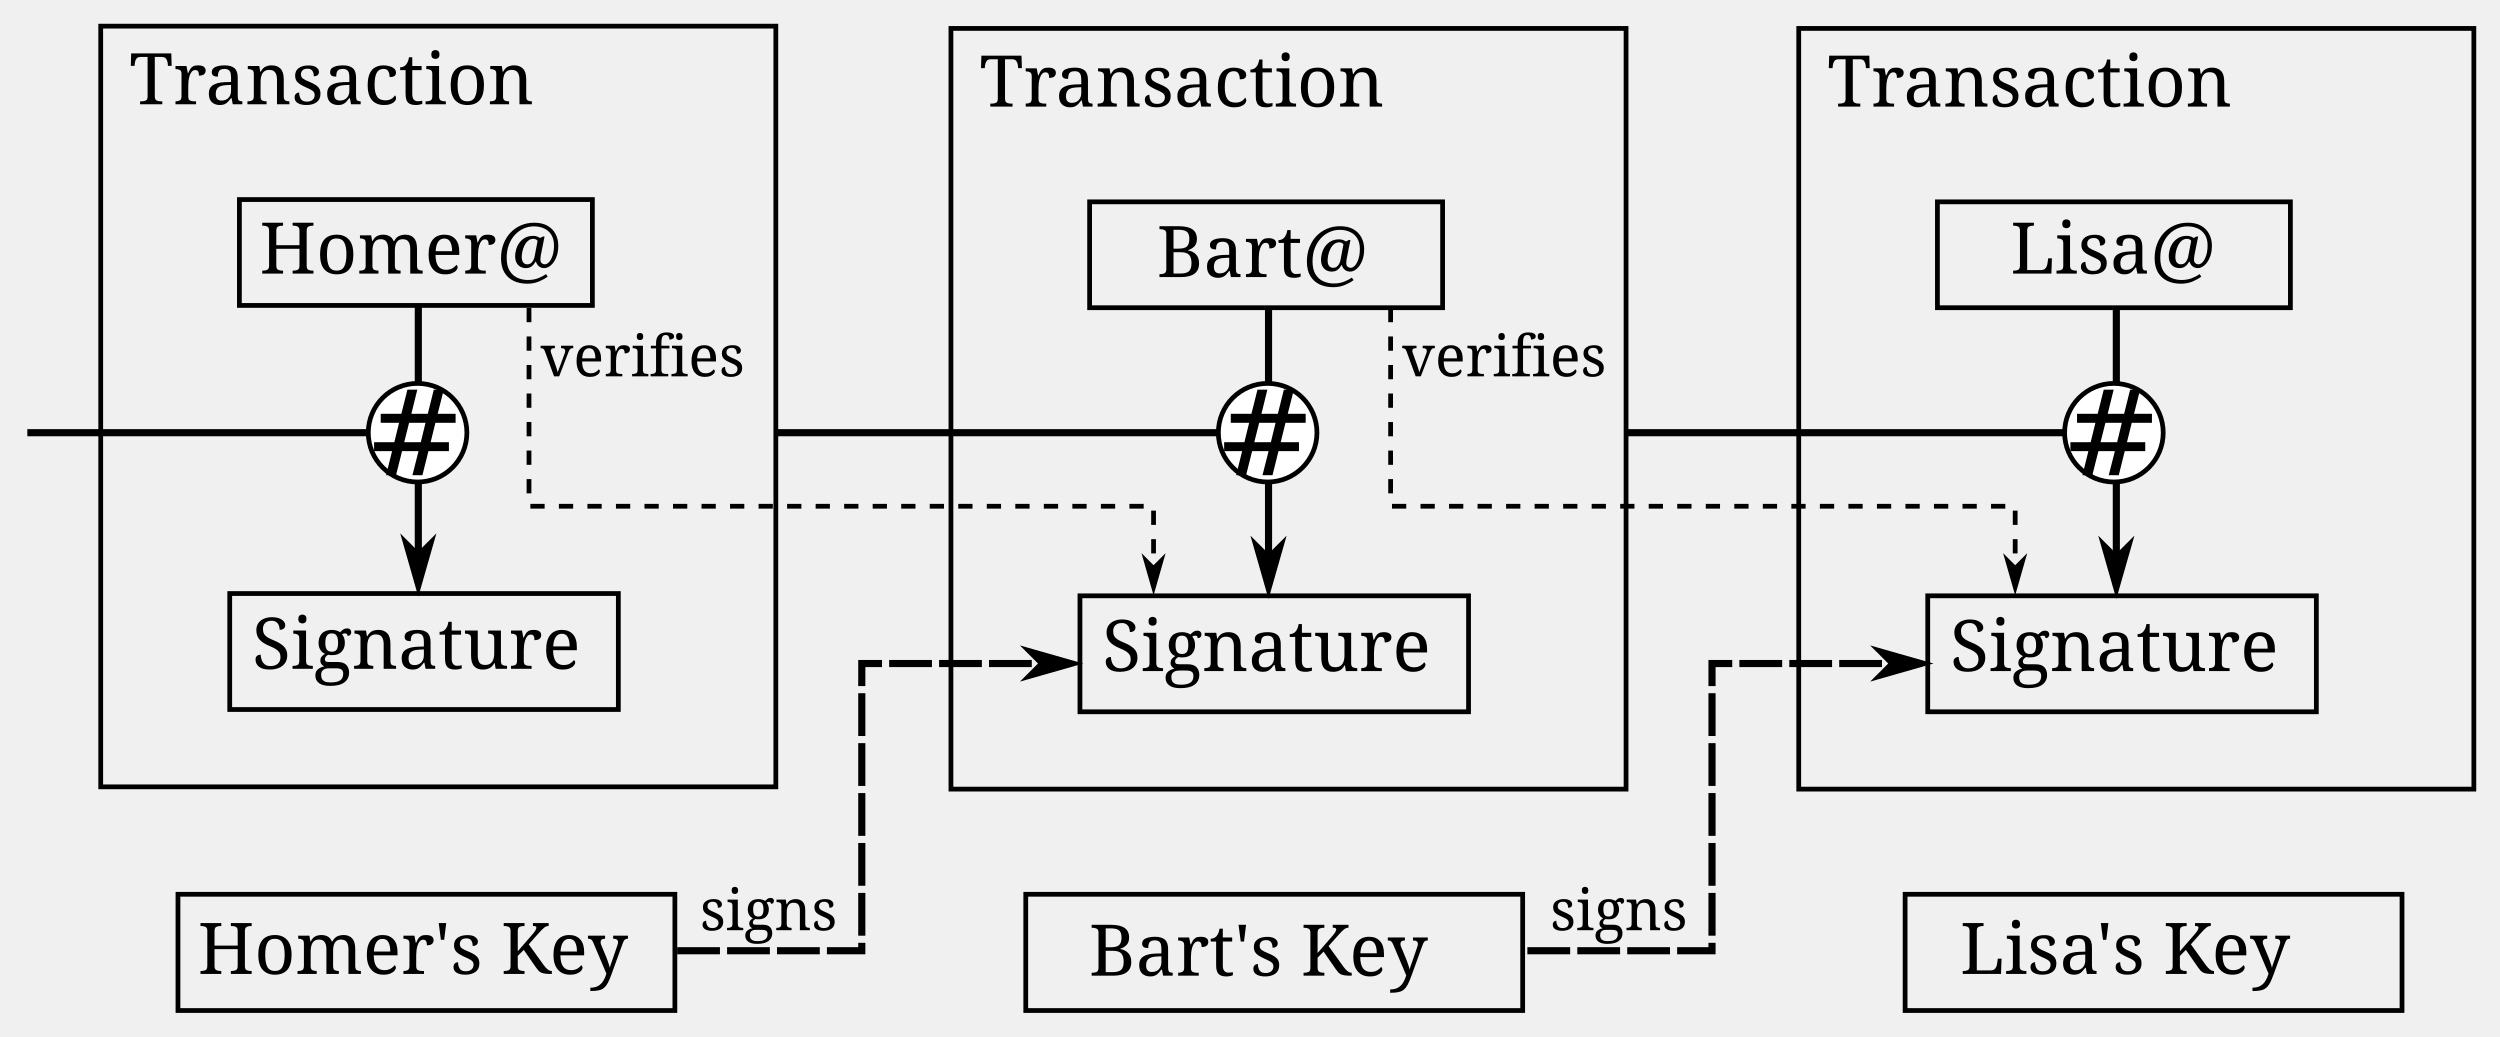
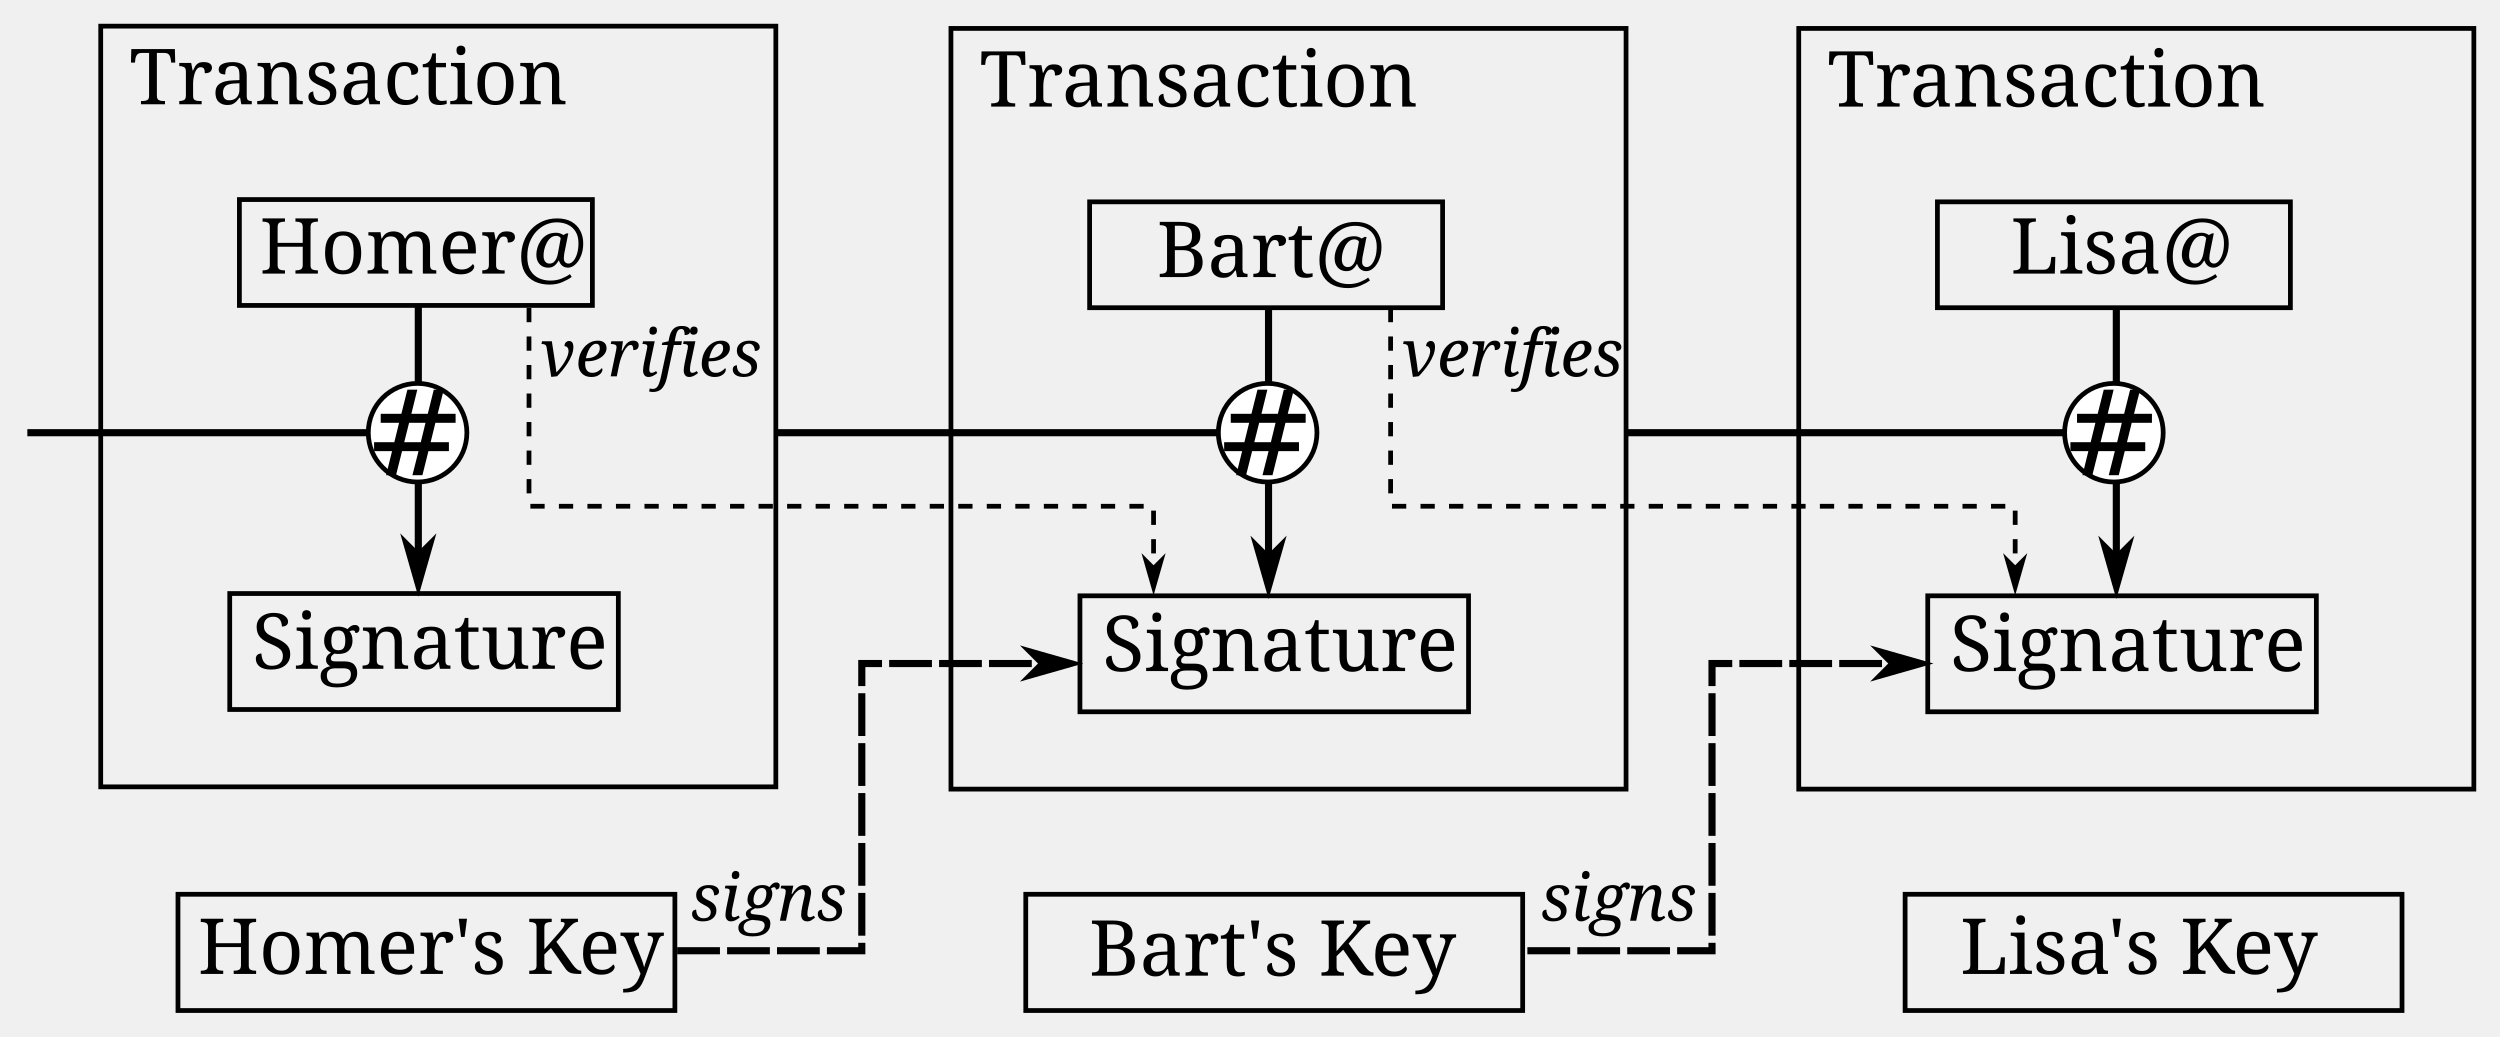
<svg xmlns="http://www.w3.org/2000/svg" width="525.84" height="218.05" id="svg7548" version="1.1">
  <defs id="defs7550">
    <marker orient="auto" refY="0.0" refX="0.0" id="Arrow1Mstart" style="overflow:visible">
      <path id="path3929" d="M 0.0,0.0 L 5.0,-5.0 L -12.5,0.0 L 5.0,5.0 L 0.0,0.0 z " style="fill-rule:evenodd;stroke:#000000;stroke-width:1.0pt" transform="scale(0.4) translate(10,0)" />
    </marker>
    <marker orient="auto" refY="0" refX="0" id="Arrow1Mend-8" style="overflow:visible">
      <path id="path3932-1" d="M 0,0 5,-5 -12.5,0 5,5 0,0 z" style="fill-rule:evenodd;stroke:#000000;stroke-width:1pt" transform="matrix(-0.4,0,0,-0.4,-4,0)" />
    </marker>
    <marker orient="auto" refY="0" refX="0" id="marker7437" style="overflow:visible">
      <path id="path7439" d="M 0,0 5,-5 -12.5,0 5,5 0,0 z" style="fill-rule:evenodd;stroke:#000000;stroke-width:1pt" transform="matrix(-0.4,0,0,-0.4,-4,0)" />
    </marker>
    <marker orient="auto" refY="0" refX="0" id="marker7441" style="overflow:visible">
      <path id="path7443" d="M 0,0 5,-5 -12.5,0 5,5 0,0 z" style="fill-rule:evenodd;stroke:#000000;stroke-width:1pt" transform="matrix(-0.4,0,0,-0.4,-4,0)" />
    </marker>
    <marker orient="auto" refY="0" refX="0" id="marker7445" style="overflow:visible">
      <path id="path7447" d="M 0,0 5,-5 -12.5,0 5,5 0,0 z" style="fill-rule:evenodd;stroke:#000000;stroke-width:1pt" transform="matrix(-0.4,0,0,-0.4,-4,0)" />
    </marker>
    <marker orient="auto" refY="0" refX="0" id="Arrow1Sstart" style="overflow:visible">
      <path id="path3935" d="M 0,0 5,-5 -12.5,0 5,5 0,0 z" style="fill-rule:evenodd;stroke:#000000;stroke-width:1pt" transform="matrix(0.2,0,0,0.2,1.2,0)" />
    </marker>
    <marker orient="auto" refY="0" refX="0" id="marker7451" style="overflow:visible">
      <path id="path7453" d="M 0,0 5,-5 -12.5,0 5,5 0,0 z" style="fill-rule:evenodd;stroke:#000000;stroke-width:1pt" transform="matrix(0.2,0,0,0.2,1.2,0)" />
    </marker>
    <marker orient="auto" refY="0" refX="0" id="marker7455" style="overflow:visible">
      <path id="path7457" d="M 0,0 5,-5 -12.5,0 5,5 0,0 z" style="fill-rule:evenodd;stroke:#000000;stroke-width:1pt" transform="matrix(0.2,0,0,0.2,1.2,0)" />
    </marker>
  </defs>
  <g id="layer1" transform="translate(-115.9295,-311.9086)">
    <rect y="317.888" x="315.947" height="160" width="142" id="rect5306" style="color:#000000;display:inline;overflow:visible;visibility:visible;fill:none;stroke:#000000;stroke-width:1px;stroke-linecap:butt;stroke-linejoin:miter;stroke-miterlimit:4;stroke-dasharray:none;stroke-dashoffset:0;stroke-opacity:1;marker:none;enable-background:accumulate" />
-     <text id="text5308" y="334.323" x="321.975" style="font-style:normal;font-weight:normal;font-size:15px;line-height:125%;font-family:serif;letter-spacing:0px;word-spacing:0px;fill:#000000;fill-opacity:1;stroke:none;-inkscape-font-specification:serif;font-stretch:normal;font-variant:normal;" xml:space="preserve">
+     <text id="text5308" y="334.323" x="321.975" style="font-style:normal;font-weight:normal;font-size:16.25px;line-height:125%;font-family:Georgia, Georgia1, serif;letter-spacing:0px;word-spacing:0px;fill:#000000;fill-opacity:1;stroke:none;-inkscape-font-specification:'Georgia, Georgia1, serif';font-stretch:normal;font-variant:normal;" xml:space="preserve">
      <tspan y="334.323" x="321.975" id="tspan5310">Transaction</tspan>
    </text>
-     <text xml:space="preserve" style="font-style:normal;font-weight:normal;font-size:15px;line-height:125%;font-family:serif;letter-spacing:0px;word-spacing:0px;fill:#000000;fill-opacity:1;stroke:none;-inkscape-font-specification:serif;font-stretch:normal;font-variant:normal;" x="347.788" y="453.064" id="text3896-6">
+     <text xml:space="preserve" style="font-style:normal;font-weight:normal;font-size:16.25px;line-height:125%;font-family:Georgia, Georgia1, serif;letter-spacing:0px;word-spacing:0px;fill:#000000;fill-opacity:1;stroke:none;-inkscape-font-specification:'Georgia, Georgia1, serif';font-stretch:normal;font-variant:normal;" x="347.788" y="453.064" id="text3896-6">
      <tspan id="tspan3898-5" x="347.788" y="453.064">Signature</tspan>
    </text>
    <rect style="color:#000000;display:inline;overflow:visible;visibility:visible;fill:none;stroke:#000000;stroke-width:1px;stroke-linecap:butt;stroke-linejoin:miter;stroke-miterlimit:4;stroke-dasharray:none;stroke-dashoffset:0;stroke-opacity:1;marker:none;enable-background:accumulate" id="rect3900-5" width="81.737" height="24.393" x="343.081" y="437.23" />
    <path style="fill:none;stroke:#000000;stroke-width:1.5;stroke-linecap:butt;stroke-linejoin:miter;stroke-miterlimit:4;stroke-opacity:1;stroke-dasharray:none;marker-start:url(#Arrow1Mstart);marker-mid:none;marker-end:none" d="m 382.747,434.942 0,-58.311" id="path5353" />
    <rect style="color:#000000;display:inline;overflow:visible;visibility:visible;fill:none;stroke:#000000;stroke-width:1px;stroke-linecap:butt;stroke-linejoin:miter;stroke-miterlimit:4;stroke-dasharray:none;stroke-dashoffset:0;stroke-opacity:1;marker:none;enable-background:accumulate" id="rect5351" width="74.245" height="22.269" x="345.116" y="354.363" />
-     <text id="text3093" y="370.191" x="359.245" style="font-style:normal;font-weight:normal;font-size:15px;line-height:125%;font-family:serif;letter-spacing:0px;word-spacing:0px;fill:#000000;fill-opacity:1;stroke:none;-inkscape-font-specification:serif;font-stretch:normal;font-variant:normal;" xml:space="preserve">
+     <text id="text3093" y="370.191" x="359.245" style="font-style:normal;font-weight:normal;font-size:16.25px;line-height:125%;font-family:Georgia, Georgia1, serif;letter-spacing:0px;word-spacing:0px;fill:#000000;fill-opacity:1;stroke:none;-inkscape-font-specification:'Georgia, Georgia1, serif';font-stretch:normal;font-variant:normal;" xml:space="preserve">
      <tspan y="370.191" x="359.245" id="tspan3095">Bart@</tspan>
    </text>
    <rect style="color:#000000;display:inline;overflow:visible;visibility:visible;fill:none;stroke:#000000;stroke-width:1px;stroke-linecap:butt;stroke-linejoin:miter;stroke-miterlimit:4;stroke-dasharray:none;stroke-dashoffset:0;stroke-opacity:1;marker:none;enable-background:accumulate" id="rect6115" width="104.518" height="24.451" x="153.363" y="500.007" />
-     <text id="text3101" y="516.767" x="157.536" style="font-style:normal;font-variant:normal;font-weight:normal;font-stretch:normal;font-size:15px;line-height:125%;font-family:serif;-inkscape-font-specification:serif;letter-spacing:0px;word-spacing:0px;fill:#000000;fill-opacity:1;stroke:none" xml:space="preserve">
+     <text id="text3101" y="516.767" x="157.536" style="font-style:normal;font-variant:normal;font-weight:normal;font-stretch:normal;font-size:16.25px;line-height:125%;font-family:Georgia, Georgia1, serif;-inkscape-font-specification:'Georgia, Georgia1, serif';letter-spacing:0px;word-spacing:0px;fill:#000000;fill-opacity:1;stroke:none;" xml:space="preserve">
      <tspan y="516.767" x="157.536" id="tspan3103">Homer's Key</tspan>
    </text>
    <rect style="color:#000000;display:inline;overflow:visible;visibility:visible;fill:none;stroke:#000000;stroke-width:1px;stroke-linecap:butt;stroke-linejoin:miter;stroke-miterlimit:4;stroke-dasharray:none;stroke-dashoffset:0;stroke-opacity:1;marker:none;enable-background:accumulate" id="rect6165" width="142" height="160" x="137.115" y="317.409" />
-     <text xml:space="preserve" style="font-style:normal;font-weight:normal;font-size:15px;line-height:125%;font-family:serif;letter-spacing:0px;word-spacing:0px;fill:#000000;fill-opacity:1;stroke:none;-inkscape-font-specification:serif;font-stretch:normal;font-variant:normal;" x="143.143" y="333.844" id="text6167">
+     <text xml:space="preserve" style="font-style:normal;font-weight:normal;font-size:16.25px;line-height:125%;font-family:Georgia, Georgia1, serif;letter-spacing:0px;word-spacing:0px;fill:#000000;fill-opacity:1;stroke:none;-inkscape-font-specification:'Georgia, Georgia1, serif';font-stretch:normal;font-variant:normal;" x="143.143" y="333.844" id="text6167">
      <tspan id="tspan6169" x="143.143" y="333.844">Transaction</tspan>
    </text>
-     <text id="text6173" y="452.584" x="168.957" style="font-style:normal;font-weight:normal;font-size:15px;line-height:125%;font-family:serif;letter-spacing:0px;word-spacing:0px;fill:#000000;fill-opacity:1;stroke:none;-inkscape-font-specification:serif;font-stretch:normal;font-variant:normal;" xml:space="preserve">
+     <text id="text6173" y="452.584" x="168.957" style="font-style:normal;font-weight:normal;font-size:16.25px;line-height:125%;font-family:Georgia, Georgia1, serif;letter-spacing:0px;word-spacing:0px;fill:#000000;fill-opacity:1;stroke:none;-inkscape-font-specification:'Georgia, Georgia1, serif';font-stretch:normal;font-variant:normal;" xml:space="preserve">
      <tspan y="452.584" x="168.957" id="tspan6175">Signature</tspan>
    </text>
    <rect y="436.75" x="164.25" height="24.393" width="81.737" id="rect6177" style="color:#000000;display:inline;overflow:visible;visibility:visible;fill:none;stroke:#000000;stroke-width:1px;stroke-linecap:butt;stroke-linejoin:miter;stroke-miterlimit:4;stroke-dasharray:none;stroke-dashoffset:0;stroke-opacity:1;marker:none;enable-background:accumulate" />
    <path id="path6179" d="m 203.915,434.463 0,-58.311" style="fill:none;stroke:#000000;stroke-width:1.5;stroke-linecap:butt;stroke-linejoin:miter;stroke-miterlimit:4;stroke-opacity:1;stroke-dasharray:none;marker-start:url(#Arrow1Mstart);marker-mid:none;marker-end:none" />
    <rect y="353.883" x="166.284" height="22.269" width="74.245" id="rect6191" style="color:#000000;display:inline;overflow:visible;visibility:visible;fill:none;stroke:#000000;stroke-width:1px;stroke-linecap:butt;stroke-linejoin:miter;stroke-miterlimit:4;stroke-dasharray:none;stroke-dashoffset:0;stroke-opacity:1;marker:none;enable-background:accumulate" />
-     <text id="text3089" y="369.458" x="170.529" style="font-style:normal;font-weight:normal;font-size:15px;line-height:125%;font-family:serif;letter-spacing:0px;word-spacing:0px;fill:#000000;fill-opacity:1;stroke:none;-inkscape-font-specification:serif;font-stretch:normal;font-variant:normal;" xml:space="preserve">
+     <text id="text3089" y="369.458" x="170.529" style="font-style:normal;font-weight:normal;font-size:16.25px;line-height:125%;font-family:Georgia, Georgia1, serif;letter-spacing:0px;word-spacing:0px;fill:#000000;fill-opacity:1;stroke:none;-inkscape-font-specification:'Georgia, Georgia1, serif';font-stretch:normal;font-variant:normal;" xml:space="preserve">
      <tspan y="369.458" x="170.529" id="tspan3091">Homer@</tspan>
    </text>
    <path style="fill:none;stroke:#000000;stroke-width:1.5;stroke-linecap:butt;stroke-linejoin:miter;stroke-miterlimit:4;stroke-opacity:1;stroke-dasharray:none" d="m 279.476,402.922 96.448,0" id="path6201" />
    <path id="path6203" d="m 121.679,402.922 76.051,0" style="fill:none;stroke:#000000;stroke-width:1.5;stroke-linecap:butt;stroke-linejoin:miter;stroke-miterlimit:4;stroke-opacity:1;stroke-dasharray:none" />
    <rect style="color:#000000;display:inline;overflow:visible;visibility:visible;fill:none;stroke:#000000;stroke-width:1px;stroke-linecap:butt;stroke-linejoin:miter;stroke-miterlimit:4;stroke-dasharray:none;stroke-dashoffset:0;stroke-opacity:1;marker:none;enable-background:accumulate" id="rect6328" width="142" height="160" x="494.269" y="317.888" />
-     <text xml:space="preserve" style="font-style:normal;font-weight:normal;font-size:15px;line-height:125%;font-family:serif;letter-spacing:0px;word-spacing:0px;fill:#000000;fill-opacity:1;stroke:none;-inkscape-font-specification:serif;font-stretch:normal;font-variant:normal;" x="500.297" y="334.323" id="text6330">
+     <text xml:space="preserve" style="font-style:normal;font-weight:normal;font-size:16.25px;line-height:125%;font-family:Georgia, Georgia1, serif;letter-spacing:0px;word-spacing:0px;fill:#000000;fill-opacity:1;stroke:none;-inkscape-font-specification:'Georgia, Georgia1, serif';font-stretch:normal;font-variant:normal;" x="500.297" y="334.323" id="text6330">
      <tspan id="tspan6332" x="500.297" y="334.323">Transaction</tspan>
    </text>
-     <text id="text6336" y="453.064" x="526.111" style="font-style:normal;font-weight:normal;font-size:15px;line-height:125%;font-family:serif;letter-spacing:0px;word-spacing:0px;fill:#000000;fill-opacity:1;stroke:none;-inkscape-font-specification:serif;font-stretch:normal;font-variant:normal;" xml:space="preserve">
+     <text id="text6336" y="453.064" x="526.111" style="font-style:normal;font-weight:normal;font-size:16.25px;line-height:125%;font-family:Georgia, Georgia1, serif;letter-spacing:0px;word-spacing:0px;fill:#000000;fill-opacity:1;stroke:none;-inkscape-font-specification:'Georgia, Georgia1, serif';font-stretch:normal;font-variant:normal;" xml:space="preserve">
      <tspan y="453.064" x="526.111" id="tspan6338">Signature</tspan>
    </text>
    <rect y="437.23" x="521.404" height="24.393" width="81.737" id="rect6340" style="color:#000000;display:inline;overflow:visible;visibility:visible;fill:none;stroke:#000000;stroke-width:1px;stroke-linecap:butt;stroke-linejoin:miter;stroke-miterlimit:4;stroke-dasharray:none;stroke-dashoffset:0;stroke-opacity:1;marker:none;enable-background:accumulate" />
    <path id="path6342" d="m 561.069,434.942 0,-58.311" style="fill:none;stroke:#000000;stroke-width:1.5;stroke-linecap:butt;stroke-linejoin:miter;stroke-miterlimit:4;stroke-opacity:1;stroke-dasharray:none;marker-start:url(#Arrow1Mstart);marker-mid:none;marker-end:none" />
    <rect y="354.363" x="523.438" height="22.269" width="74.245" id="rect6354" style="color:#000000;display:inline;overflow:visible;visibility:visible;fill:none;stroke:#000000;stroke-width:1px;stroke-linecap:butt;stroke-linejoin:miter;stroke-miterlimit:4;stroke-dasharray:none;stroke-dashoffset:0;stroke-opacity:1;marker:none;enable-background:accumulate" />
-     <text id="text3097" y="369.458" x="538.8" style="font-style:normal;font-weight:normal;font-size:15px;line-height:125%;font-family:serif;letter-spacing:0px;word-spacing:0px;fill:#000000;fill-opacity:1;stroke:none;-inkscape-font-specification:serif;font-stretch:normal;font-variant:normal;" xml:space="preserve">
+     <text id="text3097" y="369.458" x="538.8" style="font-style:normal;font-weight:normal;font-size:16.25px;line-height:125%;font-family:Georgia, Georgia1, serif;letter-spacing:0px;word-spacing:0px;fill:#000000;fill-opacity:1;stroke:none;-inkscape-font-specification:'Georgia, Georgia1, serif';font-stretch:normal;font-variant:normal;" xml:space="preserve">
      <tspan y="369.458" x="538.8" id="tspan3099">Lisa@</tspan>
    </text>
    <rect y="500.007" x="331.685" height="24.451" width="104.518" id="rect6366" style="color:#000000;display:inline;overflow:visible;visibility:visible;fill:none;stroke:#000000;stroke-width:1px;stroke-linecap:butt;stroke-linejoin:miter;stroke-miterlimit:4;stroke-dasharray:none;stroke-dashoffset:0;stroke-opacity:1;marker:none;enable-background:accumulate" />
-     <text id="text3105" y="517.133" x="344.985" style="font-style:normal;font-variant:normal;font-weight:normal;font-stretch:normal;font-size:15px;line-height:125%;font-family:serif;-inkscape-font-specification:serif;letter-spacing:0px;word-spacing:0px;fill:#000000;fill-opacity:1;stroke:none" xml:space="preserve">
+     <text id="text3105" y="517.133" x="344.985" style="font-style:normal;font-variant:normal;font-weight:normal;font-stretch:normal;font-size:16.25px;line-height:125%;font-family:Georgia, Georgia1, serif;-inkscape-font-specification:'Georgia, Georgia1, serif';letter-spacing:0px;word-spacing:0px;fill:#000000;fill-opacity:1;stroke:none;" xml:space="preserve">
      <tspan y="517.133" x="344.985" id="tspan3107">Bart's Key</tspan>
    </text>
    <path id="path6378" d="m 457.798,402.922 96.448,0" style="fill:none;stroke:#000000;stroke-width:1.5;stroke-linecap:butt;stroke-linejoin:miter;stroke-miterlimit:4;stroke-opacity:1;stroke-dasharray:none" />
    <path style="fill:none;stroke:#000000;stroke-width:1.5;stroke-linecap:butt;stroke-linejoin:miter;stroke-miterlimit:4;stroke-opacity:1;stroke-dasharray:9, 1.5;stroke-dashoffset:0;marker-end:url(#Arrow1Mend-8)" d="m 258.361,511.882 38.835,0 0,-60.41 43.629,0" id="path6420" />
    <path id="path7182" d="m 437.192,511.882 38.835,0 0,-60.41 43.629,0" style="fill:none;stroke:#000000;stroke-width:1.5;stroke-linecap:butt;stroke-linejoin:miter;stroke-miterlimit:4;stroke-opacity:1;stroke-dasharray:9, 1.5;stroke-dashoffset:0;marker-end:url(#Arrow1Mend-8)" />
-     <text xml:space="preserve" style="font-size:15px;font-style:normal;font-weight:normal;line-height:125%;letter-spacing:0px;word-spacing:0px;fill:#000000;fill-opacity:1;stroke:none;font-family:serif;-inkscape-font-specification:serif;font-stretch:normal;font-variant:normal;" x="263.155" y="507.567" id="text7184">
-       <tspan id="tspan7186" x="263.155" y="507.567" style="font-size:12px;font-style:normal;-inkscape-font-specification:serif;font-family:serif;font-weight:normal;font-stretch:normal;font-variant:normal;">signs</tspan>
+     <text xml:space="preserve" style="font-style:italic;font-variant:normal;font-weight:normal;font-stretch:normal;font-size:13.75px;line-height:125%;font-family:Georgia, Georgia1, serif;-inkscape-font-specification:'Georgia, Georgia1, serif Italic';letter-spacing:0px;word-spacing:0px;fill:#000000;fill-opacity:1;stroke:none" x="261.155" y="505.567" id="text7184">
+       <tspan id="tspan7186" x="261.155" y="505.567" style="font-style:italic;font-variant:normal;font-weight:normal;font-stretch:normal;font-size:13.75px;font-family:Georgia, Georgia1, serif;-inkscape-font-specification:'Georgia, Georgia1, serif Italic'">signs</tspan>
    </text>
-     <text id="text7188" y="507.567" x="441.987" style="font-size:15px;font-style:normal;font-weight:normal;line-height:125%;letter-spacing:0px;word-spacing:0px;fill:#000000;fill-opacity:1;stroke:none;font-family:serif;-inkscape-font-specification:serif;font-stretch:normal;font-variant:normal;" xml:space="preserve">
-       <tspan style="font-size:12px;font-style:normal;-inkscape-font-specification:serif;font-family:serif;font-weight:normal;font-stretch:normal;font-variant:normal;" y="507.567" x="441.987" id="tspan7190">signs</tspan>
+     <text id="text7188" y="505.567" x="439.987" style="font-style:italic;font-variant:normal;font-weight:normal;font-stretch:normal;font-size:13.75px;line-height:125%;font-family:Georgia, Georgia1, serif;-inkscape-font-specification:'Georgia, Georgia1, serif Italic';letter-spacing:0px;word-spacing:0px;fill:#000000;fill-opacity:1;stroke:none" xml:space="preserve">
+       <tspan style="font-style:italic;font-variant:normal;font-weight:normal;font-stretch:normal;font-size:13.75px;font-family:Georgia, Georgia1, serif;-inkscape-font-specification:'Georgia, Georgia1, serif Italic'" y="505.567" x="439.987" id="tspan7190">signs</tspan>
    </text>
    <path style="fill:none;stroke:#000000;stroke-width:1;stroke-linecap:butt;stroke-linejoin:miter;stroke-miterlimit:4;stroke-opacity:1;stroke-dasharray:3, 3;stroke-dashoffset:0;marker-end:url(#Arrow1Mend-8)" d="m 227.197,376.679 0,41.711 131.367,0 0,16.78" id="path7192" />
-     <text id="text7194" y="391.063" x="229.594" style="font-size:15px;font-style:normal;font-weight:normal;line-height:125%;letter-spacing:0px;word-spacing:0px;fill:#000000;fill-opacity:1;stroke:none;font-family:serif;-inkscape-font-specification:serif;font-stretch:normal;font-variant:normal;" xml:space="preserve">
-       <tspan style="font-size:12px;font-style:normal;-inkscape-font-specification:serif;font-family:serif;font-weight:normal;font-stretch:normal;font-variant:normal;" y="391.063" x="229.594" id="tspan7196">verifies</tspan>
+     <text id="text7194" y="391.063" x="229.594" style="font-size:13.75px;font-style:italic;font-weight:normal;line-height:125%;letter-spacing:0px;word-spacing:0px;fill:#000000;fill-opacity:1;stroke:none;font-family:Georgia, Georgia1, serif;-inkscape-font-specification:'Georgia, Georgia1, serif Italic';font-stretch:normal;font-variant:normal;" xml:space="preserve">
+       <tspan style="font-size:13.75px;font-style:italic;-inkscape-font-specification:'Georgia, Georgia1, serif Italic';font-family:Georgia, Georgia1, serif;font-weight:normal;font-stretch:normal;font-variant:normal;" y="391.063" x="229.594" id="tspan7196">verifies</tspan>
    </text>
    <path id="path7388" d="m 408.426,376.679 0,41.711 131.367,0 0,16.78" style="fill:none;stroke:#000000;stroke-width:1;stroke-linecap:butt;stroke-linejoin:miter;stroke-miterlimit:4;stroke-opacity:1;stroke-dasharray:3, 3;stroke-dashoffset:0;marker-end:url(#Arrow1Mend-8)" />
-     <text xml:space="preserve" style="font-size:15px;font-style:normal;font-weight:normal;line-height:125%;letter-spacing:0px;word-spacing:0px;fill:#000000;fill-opacity:1;stroke:none;font-family:serif;-inkscape-font-specification:serif;font-stretch:normal;font-variant:normal;" x="410.823" y="391.063" id="text7390">
-       <tspan id="tspan7392" x="410.823" y="391.063" style="font-size:12px;font-style:normal;-inkscape-font-specification:serif;font-family:serif;font-weight:normal;font-stretch:normal;font-variant:normal;">verifies</tspan>
+     <text xml:space="preserve" style="font-size:13.75px;font-style:italic;font-weight:normal;line-height:125%;letter-spacing:0px;word-spacing:0px;fill:#000000;fill-opacity:1;stroke:none;font-family:Georgia, Georgia1, serif;-inkscape-font-specification:'Georgia, Georgia1, serif Italic';font-stretch:normal;font-variant:normal;" x="410.823" y="391.063" id="text7390">
+       <tspan id="tspan7392" x="410.823" y="391.063" style="font-size:13.75px;font-style:italic;-inkscape-font-specification:'Georgia, Georgia1, serif Italic';font-family:Georgia, Georgia1, serif;font-weight:normal;font-stretch:normal;font-variant:normal;">verifies</tspan>
    </text>
    <rect y="500.007" x="516.643" height="24.451" width="104.518" id="rect7396" style="color:#000000;fill:none;stroke:#000000;stroke-width:1px;stroke-linecap:butt;stroke-linejoin:miter;stroke-miterlimit:4;stroke-opacity:1;stroke-dasharray:none;stroke-dashoffset:0;marker:none;visibility:visible;display:inline;overflow:visible;enable-background:accumulate" />
-     <text xml:space="preserve" style="font-style:normal;font-variant:normal;font-weight:normal;font-stretch:normal;font-size:15px;line-height:125%;font-family:serif;-inkscape-font-specification:serif;letter-spacing:0px;word-spacing:0px;fill:#000000;fill-opacity:1;stroke:none" x="528.204" y="516.767" id="text3109">
+     <text xml:space="preserve" style="font-style:normal;font-variant:normal;font-weight:normal;font-stretch:normal;font-size:16.25px;line-height:125%;font-family:Georgia, Georgia1, serif;-inkscape-font-specification:'Georgia, Georgia1, serif';letter-spacing:0px;word-spacing:0px;fill:#000000;fill-opacity:1;stroke:none;" x="528.204" y="516.767" id="text3109">
      <tspan id="tspan3111" x="528.204" y="516.767">Lisa's Key</tspan>
    </text>
-     <g transform="translate(266.9441,109.3586)" id="g4306">
-       <circle style="fill:#ffffff;fill-opacity:1;stroke:#000000;stroke-width:1;stroke-miterlimit:4;stroke-dasharray:none;stroke-opacity:1" id="path11797" cx="293.617" cy="293.563" r="10.37" />
-       <g id="text11799" style="font-style:normal;font-variant:normal;font-weight:normal;font-stretch:normal;font-size:25.067px;line-height:125%;font-family:serif;-inkscape-font-specification:serif;letter-spacing:0px;word-spacing:0px;fill:#000000;fill-opacity:1;stroke:none">
-         <path id="path4284" d="m 295.286,291.475 -3.452,0 -1.028,4.088 3.488,0 0.991,-4.088 z m -1.726,-6.964 -1.248,5.079 3.452,0 1.261,-5.079 2.105,0 -1.285,5.079 3.77,0 0,1.885 -4.247,0 -1.004,4.088 3.843,0 0,1.873 -4.308,0 -1.261,5.067 -2.105,0 1.285,-5.067 -3.464,0 -1.273,5.067 -2.081,0 1.248,-5.067 -3.782,0 0,-1.873 4.259,0 1.004,-4.088 -3.868,0 0,-1.885 4.345,0 1.273,-5.079 2.081,0 z" />
-       </g>
-     </g>
-     <g id="g4272" transform="translate(88.94406,109.3586)">
-       <circle r="10.37" cy="293.563" cx="293.617" id="circle4274" style="fill:#ffffff;fill-opacity:1;stroke:#000000;stroke-width:1;stroke-miterlimit:4;stroke-dasharray:none;stroke-opacity:1" />
-       <g style="font-style:normal;font-variant:normal;font-weight:normal;font-stretch:normal;font-size:25.067px;line-height:125%;font-family:serif;-inkscape-font-specification:serif;letter-spacing:0px;word-spacing:0px;fill:#000000;fill-opacity:1;stroke:none" id="g4276">
-         <path d="m 295.286,291.475 -3.452,0 -1.028,4.088 3.488,0 0.991,-4.088 z m -1.726,-6.964 -1.248,5.079 3.452,0 1.261,-5.079 2.105,0 -1.285,5.079 3.77,0 0,1.885 -4.247,0 -1.004,4.088 3.843,0 0,1.873 -4.308,0 -1.261,5.067 -2.105,0 1.285,-5.067 -3.464,0 -1.273,5.067 -2.081,0 1.248,-5.067 -3.782,0 0,-1.873 4.259,0 1.004,-4.088 -3.868,0 0,-1.885 4.345,0 1.273,-5.079 2.081,0 z" id="path4278" />
-       </g>
-     </g>
-     <g transform="translate(-89.85539,109.3586)" id="g4280">
-       <circle style="fill:#ffffff;fill-opacity:1;stroke:#000000;stroke-width:1;stroke-miterlimit:4;stroke-dasharray:none;stroke-opacity:1" id="circle4282" cx="293.617" cy="293.563" r="10.37" />
-       <g id="g4284" style="font-style:normal;font-variant:normal;font-weight:normal;font-stretch:normal;font-size:25.067px;line-height:125%;font-family:serif;-inkscape-font-specification:serif;letter-spacing:0px;word-spacing:0px;fill:#000000;fill-opacity:1;stroke:none">
-         <path id="path4286" d="m 295.286,291.475 -3.452,0 -1.028,4.088 3.488,0 0.991,-4.088 z m -1.726,-6.964 -1.248,5.079 3.452,0 1.261,-5.079 2.105,0 -1.285,5.079 3.77,0 0,1.885 -4.247,0 -1.004,4.088 3.843,0 0,1.873 -4.308,0 -1.261,5.067 -2.105,0 1.285,-5.067 -3.464,0 -1.273,5.067 -2.081,0 1.248,-5.067 -3.782,0 0,-1.873 4.259,0 1.004,-4.088 -3.868,0 0,-1.885 4.345,0 1.273,-5.079 2.081,0 z" />
-       </g>
-     </g>
+     <circle r="10.37" cy="402.922" cx="560.561" id="path11797" style="fill:#ffffff;fill-opacity:1;stroke:#000000;stroke-width:1;stroke-miterlimit:4;stroke-dasharray:none;stroke-opacity:1" />
+     <path style="font-style:normal;font-variant:normal;font-weight:normal;font-stretch:normal;font-size:medium;line-height:125%;font-family:serif;-inkscape-font-specification:serif;letter-spacing:0px;word-spacing:0px;fill:#000000;fill-opacity:1;stroke:none" id="path4284" d="m 562.23,400.833 -3.452,0 -1.028,4.088 3.488,0 0.991,-4.088 z m -1.726,-6.964 -1.248,5.079 3.452,0 1.261,-5.079 2.105,0 -1.285,5.079 3.77,0 0,1.885 -4.247,0 -1.004,4.088 3.843,0 0,1.873 -4.308,0 -1.261,5.067 -2.105,0 1.285,-5.067 -3.464,0 -1.273,5.067 -2.081,0 1.248,-5.067 -3.782,0 0,-1.873 4.259,0 1.004,-4.088 -3.868,0 0,-1.885 4.345,0 1.273,-5.079 2.081,0 z" />
+     <circle style="fill:#ffffff;fill-opacity:1;stroke:#000000;stroke-width:1;stroke-miterlimit:4;stroke-dasharray:none;stroke-opacity:1" id="circle4274" cx="382.561" cy="402.922" r="10.37" />
+     <path style="font-style:normal;font-variant:normal;font-weight:normal;font-stretch:normal;font-size:medium;line-height:125%;font-family:serif;-inkscape-font-specification:serif;letter-spacing:0px;word-spacing:0px;fill:#000000;fill-opacity:1;stroke:none" d="m 384.23,400.833 -3.452,0 -1.028,4.088 3.488,0 0.991,-4.088 z m -1.726,-6.964 -1.248,5.079 3.452,0 1.261,-5.079 2.105,0 -1.285,5.079 3.77,0 0,1.885 -4.247,0 -1.004,4.088 3.843,0 0,1.873 -4.308,0 -1.261,5.067 -2.105,0 1.285,-5.067 -3.464,0 -1.273,5.067 -2.081,0 1.248,-5.067 -3.782,0 0,-1.873 4.259,0 1.004,-4.088 -3.868,0 0,-1.885 4.345,0 1.273,-5.079 2.081,0 z" id="path4278" />
+     <circle r="10.37" cy="402.922" cx="203.761" id="circle4282" style="fill:#ffffff;fill-opacity:1;stroke:#000000;stroke-width:1;stroke-miterlimit:4;stroke-dasharray:none;stroke-opacity:1" />
+     <path style="font-style:normal;font-variant:normal;font-weight:normal;font-stretch:normal;font-size:medium;line-height:125%;font-family:serif;-inkscape-font-specification:serif;letter-spacing:0px;word-spacing:0px;fill:#000000;fill-opacity:1;stroke:none" id="path4286" d="m 205.43,400.833 -3.452,0 -1.028,4.088 3.488,0 0.991,-4.088 z m -1.726,-6.964 -1.248,5.079 3.452,0 1.261,-5.079 2.105,0 -1.285,5.079 3.77,0 0,1.885 -4.247,0 -1.004,4.088 3.843,0 0,1.873 -4.308,0 -1.261,5.067 -2.105,0 1.285,-5.067 -3.464,0 -1.273,5.067 -2.081,0 1.248,-5.067 -3.782,0 0,-1.873 4.259,0 1.004,-4.088 -3.868,0 0,-1.885 4.345,0 1.273,-5.079 2.081,0 z" />
  </g>
</svg>
